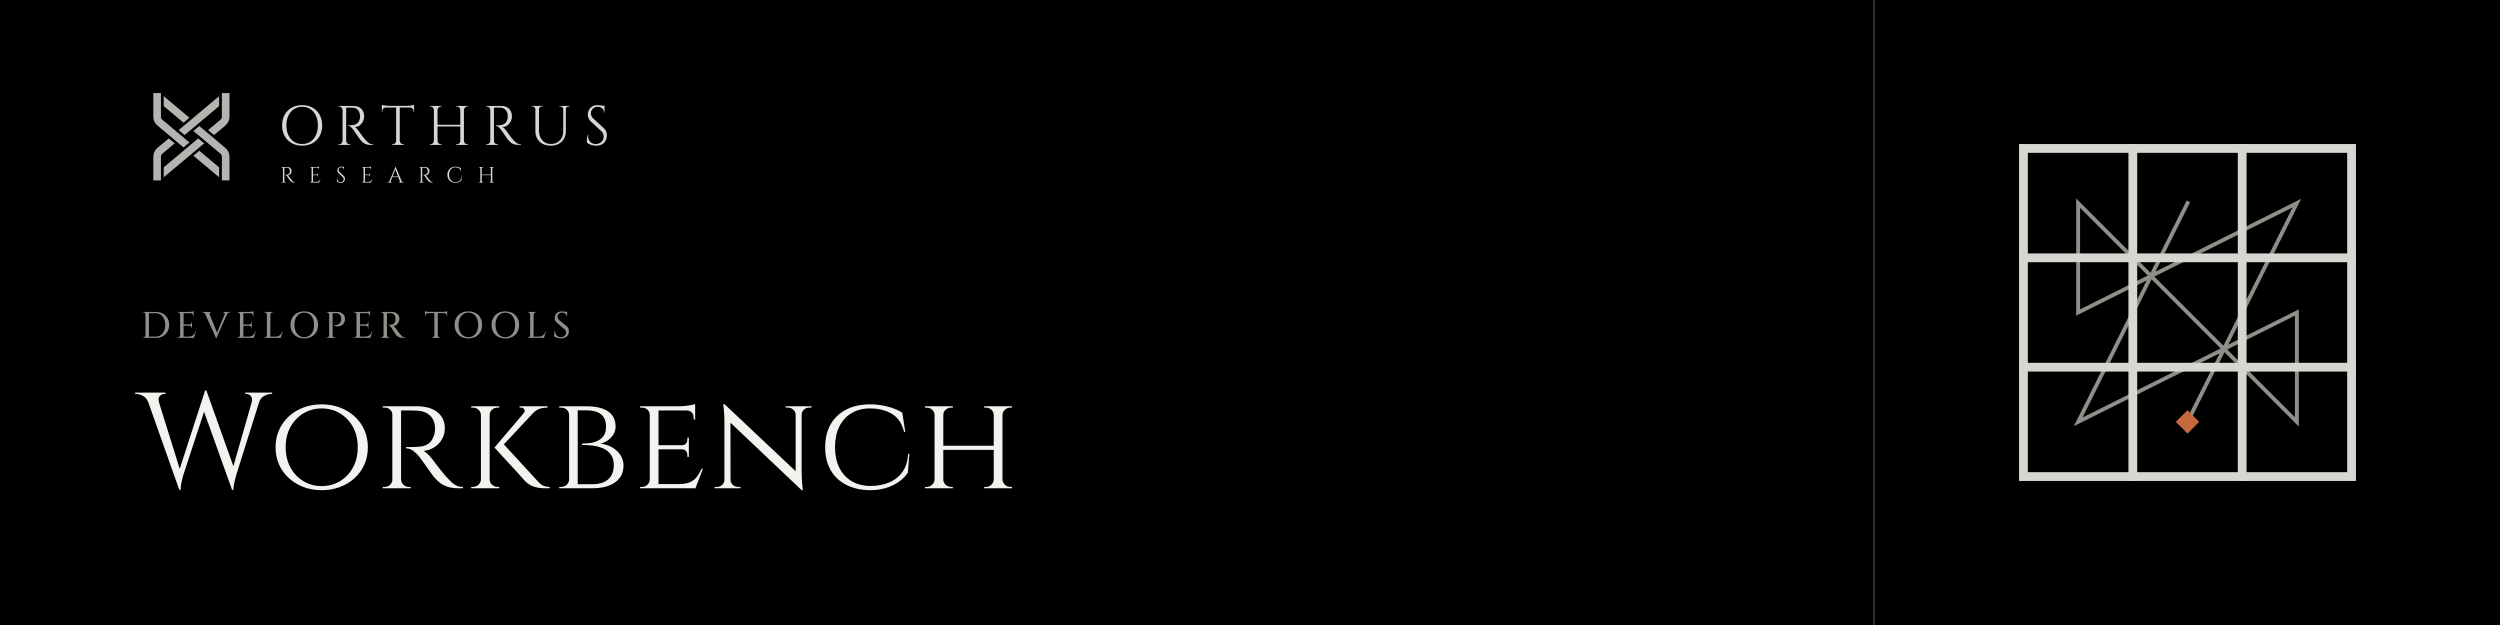
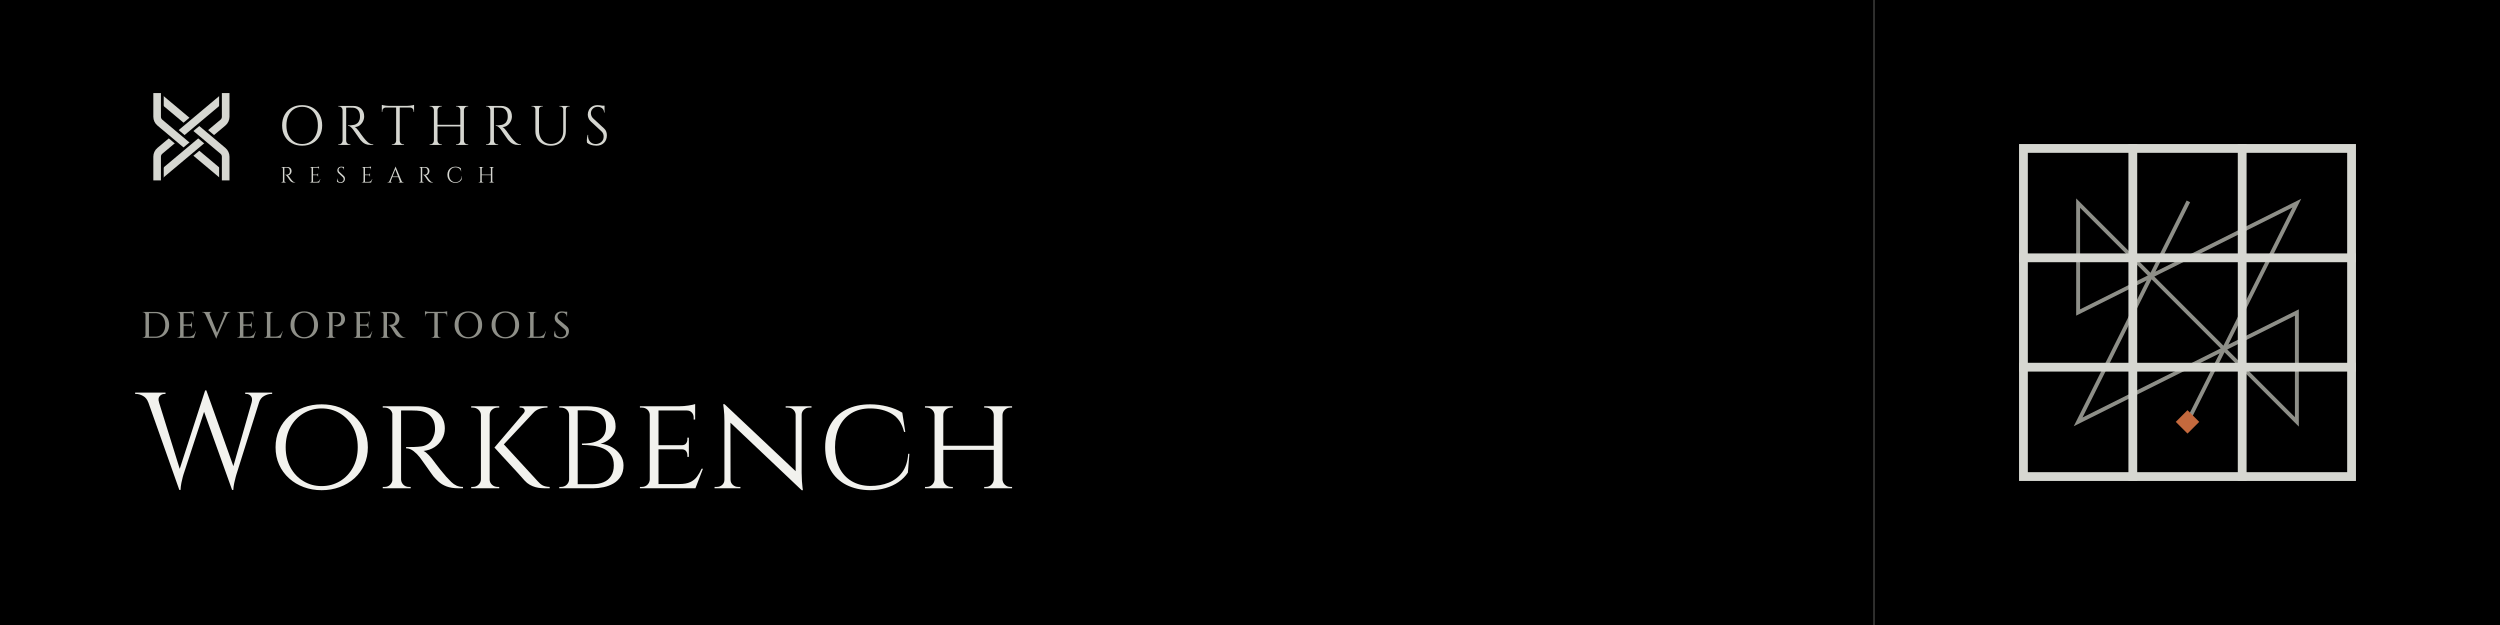
<svg xmlns="http://www.w3.org/2000/svg" width="1280" height="320" viewBox="0 0 1280 320" role="img" aria-label="Workbench, by Orthrus Research">
  <rect width="1280" height="320" fill="#000" />
  <svg x="72" y="44" width="52" height="52" viewBox="-100 -100 200 200">
    <clipPath id="m0c">
      <rect x="-200" y="-100" width="255" height="200" />
    </clipPath>
    <mask id="m0m" maskUnits="userSpaceOnUse" x="-100" y="-100" width="200" height="200">
-       <rect x="-100" y="-100" width="200" height="200" fill="#D6D7D1" />
+       <rect x="-100" y="-100" width="200" height="200" fill="#fff" />
      <path d="M22.98 5.05L-22.98 43.62" stroke="#000" stroke-width="25" />
    </mask>
    <g clip-path="url(#m0c)">
      <path d="M-67.5 -86L-67.5 -39.3A15 15 0 0 0 -62.14 -27.81L106.39 113.6" fill="none" stroke="#D6D7D1" stroke-width="15" mask="url(#m0m)" />
    </g>
    <clipPath id="m1c">
      <rect x="-55" y="-100" width="255" height="200" />
    </clipPath>
    <mask id="m1m" maskUnits="userSpaceOnUse" x="-100" y="-100" width="200" height="200">
-       <rect x="-100" y="-100" width="200" height="200" fill="#D6D7D1" />
+       <rect x="-100" y="-100" width="200" height="200" fill="#fff" />
      <path d="M22.98 -43.62L-22.98 -5.05" stroke="#000" stroke-width="25" />
    </mask>
    <g clip-path="url(#m1c)">
      <path d="M67.5 86L67.5 39.3A15 15 0 0 0 62.14 27.81L-106.39 -113.6" fill="none" stroke="#D6D7D1" stroke-width="15" mask="url(#m1m)" />
    </g>
    <clipPath id="m2c">
      <rect x="-200" y="-100" width="255" height="200" />
    </clipPath>
    <mask id="m2m" maskUnits="userSpaceOnUse" x="-100" y="-100" width="200" height="200">
-       <rect x="-100" y="-100" width="200" height="200" fill="#D6D7D1" />
+       <rect x="-100" y="-100" width="200" height="200" fill="#fff" />
      <path d="M-51.98 -19.28L-6.02 19.28" stroke="#000" stroke-width="25" />
    </mask>
    <g clip-path="url(#m2c)">
      <path d="M-67.5 86L-67.5 39.3A15 15 0 0 1 -62.14 27.81L106.39 -113.6" fill="none" stroke="#D6D7D1" stroke-width="15" mask="url(#m2m)" />
    </g>
    <clipPath id="m3c">
      <rect x="-55" y="-100" width="255" height="200" />
    </clipPath>
    <mask id="m3m" maskUnits="userSpaceOnUse" x="-100" y="-100" width="200" height="200">
-       <rect x="-100" y="-100" width="200" height="200" fill="#D6D7D1" />
+       <rect x="-100" y="-100" width="200" height="200" fill="#fff" />
      <path d="M6.02 -19.28L51.98 19.28" stroke="#000" stroke-width="25" />
    </mask>
    <g clip-path="url(#m3c)">
      <path d="M67.5 -86L67.5 -39.3A15 15 0 0 1 62.14 -27.81L-106.39 113.6" fill="none" stroke="#D6D7D1" stroke-width="15" mask="url(#m3m)" />
    </g>
  </svg>
  <g transform="translate(142.45 74.19)">
    <g fill="#d6d7d1">
      <path transform="translate(0.00 0.00) scale(0.02852 -0.02852)" d="M429,714Q536,714 617,668.5Q698,623 743.5,541Q789,459 789,350Q789,241 743.5,159Q698,77 617,31.5Q536,-14 429,-14Q323,-14 242,31.5Q161,77 115.5,159Q70,241 70,350Q70,459 115.5,541Q161,623 242,668.5Q323,714 429,714ZM429,16Q514,16 577.5,58Q641,100 676.5,175Q712,250 712,350Q712,450 676.5,525Q641,600 577.5,642Q514,684 429,684Q345,684 281.5,642Q218,600 182.5,525Q147,450 147,350Q147,250 182.5,175Q218,100 281.5,58Q345,16 429,16Z" />
      <path transform="translate(29.03 0.00) scale(0.02852 -0.02852)" d="M189,700L330,700Q375,700 411.5,687Q448,674 473,649.5Q498,625 511.5,590.5Q525,556 525,512Q525,464 502.5,420Q480,376 441.5,348.5Q403,321 355,321Q372,314 392,292.5Q412,271 427,251Q427,251 440.5,231.5Q454,212 474.5,184Q495,156 516,129Q537,102 552,86Q572,64 592,47Q612,30 635.5,20Q659,10 688,10L688,0L633,0Q587,0 553.5,14Q520,28 497,48.5Q474,69 458,88Q455,92 441.5,111Q428,130 409.5,156.5Q391,183 373,209Q355,235 342,253.5Q329,272 327,275Q308,300 285,321Q262,342 235,342L235,352Q235,352 250.5,351.5Q266,351 288,352Q314,353 345,360Q376,367 403,389Q430,411 444,456Q447,467 449,483.5Q451,500 450,516Q449,584 415.5,624.5Q382,665 326,668Q298,670 268.5,669.5Q239,669 219,669Q199,669 199,669Q199,670 196.5,677.5Q194,685 191.5,692.5Q189,700 189,700ZM202,700L202,0L137,0L137,700L202,700ZM140,73L140,0L60,0L60,10Q60,10 66.5,10Q73,10 73,10Q99,10 117.5,28.5Q136,47 137,73L140,73ZM140,627L137,627Q136,653 117.5,671.5Q99,690 73,690Q73,690 66.5,690Q60,690 60,690L60,700L140,700L140,627ZM199,73L202,73Q202,47 221,28.5Q240,10 266,10Q266,10 272,10Q278,10 278,10L278,0L199,0L199,73Z" />
      <path transform="translate(52.47 0.00) scale(0.02852 -0.02852)" d="M342,697L342,0L277,0L277,697L342,697ZM599,701L599,671L20,671L20,701L599,701ZM599,674L599,593L589,594L589,611Q589,636 571.5,653Q554,670 530,671L530,674L599,674ZM599,719L599,690L477,701Q499,701 523.5,704Q548,707 569,711Q590,715 599,719ZM280,73L280,0L200,0L200,10Q200,10 206.5,10Q213,10 213,10Q239,10 257.5,28.5Q276,47 277,73L280,73ZM339,73L342,73Q343,47 361.5,28.5Q380,10 406,10Q406,10 412.5,10Q419,10 419,10L419,0L339,0L339,73ZM89,674L89,671Q64,670 47,653Q30,636 30,611L30,594L20,593L20,674L89,674ZM20,719Q30,715 50.5,711Q71,707 96,704Q121,701 142,701L20,690L20,719Z" />
      <path transform="translate(75.80 0.00) scale(0.02852 -0.02852)" d="M676,700L676,0L611,0L611,700L676,700ZM202,700L202,0L137,0L137,700L202,700ZM620,361L620,331L192,331L192,361L620,361ZM140,73L140,0L60,0L60,10Q60,10 66.5,10Q73,10 73,10Q99,10 117.5,28.5Q136,47 137,73L140,73ZM140,627L137,627Q136,653 117.5,671.5Q99,690 73,690Q73,690 66.5,690Q60,690 60,690L60,700L140,700L140,627ZM199,73L202,73Q203,47 221.5,28.5Q240,10 266,10Q266,10 272,10Q278,10 279,10L279,0L199,0L199,73ZM199,627L199,700L279,700L279,690Q278,690 272,690Q266,690 266,690Q240,690 221.5,671.5Q203,653 202,627L199,627ZM614,73L614,0L534,0L534,10Q535,10 541,10Q547,10 547,10Q573,10 592,28.5Q611,47 611,73L614,73ZM614,627L611,627Q611,653 592,671.5Q573,690 547,690Q547,690 541,690Q535,690 534,690L534,700L614,700L614,627ZM673,73L676,73Q677,47 695.5,28.5Q714,10 740,10Q740,10 746.5,10Q753,10 753,10L753,0L673,0L673,73ZM673,627L673,700L753,700L753,690Q753,690 746.5,690Q740,690 740,690Q714,690 695.5,671.5Q677,653 676,627L673,627Z" />
      <path transform="translate(104.68 0.00) scale(0.02852 -0.02852)" d="M189,700L330,700Q375,700 411.5,687Q448,674 473,649.5Q498,625 511.5,590.5Q525,556 525,512Q525,464 502.5,420Q480,376 441.5,348.5Q403,321 355,321Q372,314 392,292.5Q412,271 427,251Q427,251 440.5,231.5Q454,212 474.5,184Q495,156 516,129Q537,102 552,86Q572,64 592,47Q612,30 635.5,20Q659,10 688,10L688,0L633,0Q587,0 553.5,14Q520,28 497,48.5Q474,69 458,88Q455,92 441.5,111Q428,130 409.5,156.5Q391,183 373,209Q355,235 342,253.5Q329,272 327,275Q308,300 285,321Q262,342 235,342L235,352Q235,352 250.5,351.5Q266,351 288,352Q314,353 345,360Q376,367 403,389Q430,411 444,456Q447,467 449,483.5Q451,500 450,516Q449,584 415.5,624.5Q382,665 326,668Q298,670 268.5,669.5Q239,669 219,669Q199,669 199,669Q199,670 196.5,677.5Q194,685 191.5,692.5Q189,700 189,700ZM202,700L202,0L137,0L137,700L202,700ZM140,73L140,0L60,0L60,10Q60,10 66.5,10Q73,10 73,10Q99,10 117.5,28.5Q136,47 137,73L140,73ZM140,627L137,627Q136,653 117.5,671.5Q99,690 73,690Q73,690 66.5,690Q60,690 60,690L60,700L140,700L140,627ZM199,73L202,73Q202,47 221,28.5Q240,10 266,10Q266,10 272,10Q278,10 278,10L278,0L199,0L199,73Z" />
      <path transform="translate(128.27 0.00) scale(0.02852 -0.02852)" d="M184,700L184,260Q184,188 210.5,133Q237,78 285,47.5Q333,17 396,17Q463,17 513,46Q563,75 591,126.5Q619,178 619,247L619,700L666,700L666,247Q666,169 632.5,110.5Q599,52 538,19Q477,-14 396,-14Q313,-14 250.5,18.5Q188,51 153.5,109.5Q119,168 119,246L119,700L184,700ZM122,700L122,640L119,640Q119,662 103.5,676Q88,690 66,690Q66,690 58,690Q50,690 50,690L50,700L122,700ZM253,700L253,690Q253,690 245,690Q237,690 237,690Q215,690 199.5,676Q184,662 184,640L182,640L182,700L253,700ZM622,700L622,640L619,640Q619,662 603.5,676Q588,690 566,690Q566,690 558,690Q550,690 550,690L550,700L622,700ZM735,700L735,690Q735,690 727,690Q719,690 719,690Q697,690 681.5,676Q666,662 666,640L664,640L664,700L735,700Z" />
      <path transform="translate(156.35 0.00) scale(0.02852 -0.02852)" d="M251,714Q267,714 285.5,712Q304,710 321.5,706.5Q339,703 353.5,699.5Q368,696 376,692L376,581L367,581Q367,629 334,656.5Q301,684 254,684Q199,684 165,649.5Q131,615 131,569Q131,550 139.5,524.5Q148,499 171,477L368,295Q398,267 408,235Q418,203 418,173Q418,90 367.5,38Q317,-14 231,-14Q207,-14 174.5,-9Q142,-4 111.5,8.5Q81,21 61,41Q58,57 58,81Q58,105 62,131.5Q66,158 73,180L82,180Q77,129 95,91Q113,53 147.5,33.5Q182,14 226,16Q281,19 320.5,54.5Q360,90 360,150Q360,179 350,202.5Q340,226 321,243L129,421Q99,449 87,482.5Q75,516 75,545Q75,587 95,626Q115,665 154.5,689.5Q194,714 251,714ZM376,704L376,683L300,683L300,704L376,704Z" />
    </g>
  </g>
  <g transform="translate(143.29 93.48)">
    <g fill="#d6d7d1">
      <path transform="translate(0.00 0.00) scale(0.01141 -0.01141)" d="M189,700L330,700Q375,700 411.5,687Q448,674 473,649.5Q498,625 511.5,590.5Q525,556 525,512Q525,464 502.5,420Q480,376 441.5,348.5Q403,321 355,321Q372,314 392,292.5Q412,271 427,251Q427,251 440.5,231.5Q454,212 474.5,184Q495,156 516,129Q537,102 552,86Q572,64 592,47Q612,30 635.5,20Q659,10 688,10L688,0L633,0Q587,0 553.5,14Q520,28 497,48.5Q474,69 458,88Q455,92 441.5,111Q428,130 409.5,156.5Q391,183 373,209Q355,235 342,253.5Q329,272 327,275Q308,300 285,321Q262,342 235,342L235,352Q235,352 250.5,351.5Q266,351 288,352Q314,353 345,360Q376,367 403,389Q430,411 444,456Q447,467 449,483.5Q451,500 450,516Q449,584 415.5,624.5Q382,665 326,668Q298,670 268.5,669.5Q239,669 219,669Q199,669 199,669Q199,670 196.5,677.5Q194,685 191.5,692.5Q189,700 189,700ZM202,700L202,0L137,0L137,700L202,700ZM140,73L140,0L60,0L60,10Q60,10 66.5,10Q73,10 73,10Q99,10 117.5,28.5Q136,47 137,73L140,73ZM140,627L137,627Q136,653 117.5,671.5Q99,690 73,690Q73,690 66.5,690Q60,690 60,690L60,700L140,700L140,627ZM199,73L202,73Q202,47 221,28.5Q240,10 266,10Q266,10 272,10Q278,10 278,10L278,0L199,0L199,73Z" />
      <path transform="translate(14.68 0.00) scale(0.01141 -0.01141)" d="M202,700L202,0L137,0L137,700L202,700ZM472,31L472,0L199,0L199,31L472,31ZM429,360L429,330L199,330L199,360L429,360ZM472,700L472,669L199,669L199,700L472,700ZM533,162L475,0L309,0L345,31Q398,31 431.5,47.5Q465,64 486,94Q507,124 523,162L533,162ZM429,332L429,266L419,266L419,281Q419,301 405,315.5Q391,330 371,330L371,332L429,332ZM429,424L429,358L371,358L371,360Q391,361 405,375.5Q419,390 419,410L419,424L429,424ZM472,672L472,592L462,592L462,610Q462,634 445,651.5Q428,669 403,670L403,672L472,672ZM472,718L472,689L350,700Q372,700 396.5,703Q421,706 442,710Q463,714 472,718ZM140,73L140,0L60,0L60,10Q60,10 66.5,10Q73,10 73,10Q99,10 117.5,28.5Q136,47 137,73L140,73ZM140,627L137,627Q137,653 118,671.5Q99,690 73,690Q73,690 67,690Q61,690 61,690L60,700L140,700L140,627Z" />
      <path transform="translate(28.56 0.00) scale(0.01141 -0.01141)" d="M251,714Q267,714 285.5,712Q304,710 321.5,706.5Q339,703 353.5,699.5Q368,696 376,692L376,581L367,581Q367,629 334,656.5Q301,684 254,684Q199,684 165,649.5Q131,615 131,569Q131,550 139.5,524.5Q148,499 171,477L368,295Q398,267 408,235Q418,203 418,173Q418,90 367.5,38Q317,-14 231,-14Q207,-14 174.5,-9Q142,-4 111.5,8.5Q81,21 61,41Q58,57 58,81Q58,105 62,131.5Q66,158 73,180L82,180Q77,129 95,91Q113,53 147.5,33.5Q182,14 226,16Q281,19 320.5,54.5Q360,90 360,150Q360,179 350,202.5Q340,226 321,243L129,421Q99,449 87,482.5Q75,516 75,545Q75,587 95,626Q115,665 154.5,689.5Q194,714 251,714ZM376,704L376,683L300,683L300,704L376,704Z" />
      <path transform="translate(41.28 0.00) scale(0.01141 -0.01141)" d="M202,700L202,0L137,0L137,700L202,700ZM472,31L472,0L199,0L199,31L472,31ZM429,360L429,330L199,330L199,360L429,360ZM472,700L472,669L199,669L199,700L472,700ZM533,162L475,0L309,0L345,31Q398,31 431.5,47.5Q465,64 486,94Q507,124 523,162L533,162ZM429,332L429,266L419,266L419,281Q419,301 405,315.5Q391,330 371,330L371,332L429,332ZM429,424L429,358L371,358L371,360Q391,361 405,375.5Q419,390 419,410L419,424L429,424ZM472,672L472,592L462,592L462,610Q462,634 445,651.5Q428,669 403,670L403,672L472,672ZM472,718L472,689L350,700Q372,700 396.5,703Q421,706 442,710Q463,714 472,718ZM140,73L140,0L60,0L60,10Q60,10 66.5,10Q73,10 73,10Q99,10 117.5,28.5Q136,47 137,73L140,73ZM140,627L137,627Q137,653 118,671.5Q99,690 73,690Q73,690 67,690Q61,690 61,690L60,700L140,700L140,627Z" />
      <path transform="translate(55.16 0.00) scale(0.01141 -0.01141)" d="M359,714L655,6L570,6L339,619L359,714ZM144,73Q137,53 142,39Q147,25 158.5,17.5Q170,10 182,10L191,10L191,0L-10,0L-10,10Q-10,10 -5.5,10Q-1,10 -1,10Q22,10 46.5,24.5Q71,39 87,73L144,73ZM359,714L368,644L117,3L57,3L313,611Q313,611 318.5,623.5Q324,636 331.5,654Q339,672 344.5,689Q350,706 350,714L359,714ZM500,273L500,243L187,243L187,273L500,273ZM545,73L627,73Q642,39 667,24.5Q692,10 715,10Q715,10 719,10Q723,10 723,10L723,0L498,0L498,10L507,10Q526,10 541,26.5Q556,43 545,73Z" />
      <path transform="translate(70.58 0.00) scale(0.01141 -0.01141)" d="M189,700L330,700Q375,700 411.5,687Q448,674 473,649.5Q498,625 511.5,590.5Q525,556 525,512Q525,464 502.5,420Q480,376 441.5,348.5Q403,321 355,321Q372,314 392,292.5Q412,271 427,251Q427,251 440.5,231.5Q454,212 474.5,184Q495,156 516,129Q537,102 552,86Q572,64 592,47Q612,30 635.5,20Q659,10 688,10L688,0L633,0Q587,0 553.5,14Q520,28 497,48.5Q474,69 458,88Q455,92 441.5,111Q428,130 409.5,156.5Q391,183 373,209Q355,235 342,253.5Q329,272 327,275Q308,300 285,321Q262,342 235,342L235,352Q235,352 250.5,351.5Q266,351 288,352Q314,353 345,360Q376,367 403,389Q430,411 444,456Q447,467 449,483.5Q451,500 450,516Q449,584 415.5,624.5Q382,665 326,668Q298,670 268.5,669.5Q239,669 219,669Q199,669 199,669Q199,670 196.5,677.5Q194,685 191.5,692.5Q189,700 189,700ZM202,700L202,0L137,0L137,700L202,700ZM140,73L140,0L60,0L60,10Q60,10 66.5,10Q73,10 73,10Q99,10 117.5,28.5Q136,47 137,73L140,73ZM140,627L137,627Q136,653 117.5,671.5Q99,690 73,690Q73,690 66.5,690Q60,690 60,690L60,700L140,700L140,627ZM199,73L202,73Q202,47 221,28.5Q240,10 266,10Q266,10 272,10Q278,10 278,10L278,0L199,0L199,73Z" />
      <path transform="translate(85.09 0.00) scale(0.01141 -0.01141)" d="M710,292L698,135Q672,92 632.5,58.5Q593,25 539.5,5.5Q486,-14 417,-14Q313,-13 232,32Q151,77 105.5,158.5Q60,240 60,351Q60,460 105,541.5Q150,623 231.5,668.5Q313,714 423,714Q497,714 556.5,694.5Q616,675 660,646L680,505L671,505Q649,593 581,638.5Q513,684 423,684Q335,684 270.5,642.5Q206,601 170.5,526.5Q135,452 135,352Q135,252 170.5,177Q206,102 269.5,60Q333,18 417,16Q488,16 548.5,42.5Q609,69 650,129.5Q691,190 702,292L710,292Z" />
      <path transform="translate(101.06 0.00) scale(0.01141 -0.01141)" d="M676,700L676,0L611,0L611,700L676,700ZM202,700L202,0L137,0L137,700L202,700ZM620,361L620,331L192,331L192,361L620,361ZM140,73L140,0L60,0L60,10Q60,10 66.5,10Q73,10 73,10Q99,10 117.5,28.5Q136,47 137,73L140,73ZM140,627L137,627Q136,653 117.5,671.5Q99,690 73,690Q73,690 66.5,690Q60,690 60,690L60,700L140,700L140,627ZM199,73L202,73Q203,47 221.5,28.5Q240,10 266,10Q266,10 272,10Q278,10 279,10L279,0L199,0L199,73ZM199,627L199,700L279,700L279,690Q278,690 272,690Q266,690 266,690Q240,690 221.5,671.5Q203,653 202,627L199,627ZM614,73L614,0L534,0L534,10Q535,10 541,10Q547,10 547,10Q573,10 592,28.5Q611,47 611,73L614,73ZM614,627L611,627Q611,653 592,671.5Q573,690 547,690Q547,690 541,690Q535,690 534,690L534,700L614,700L614,627ZM673,73L676,73Q677,47 695.5,28.5Q714,10 740,10Q740,10 746.5,10Q753,10 753,10L753,0L673,0L673,73ZM673,627L673,700L753,700L753,690Q753,690 746.5,690Q740,690 740,690Q714,690 695.5,671.5Q677,653 676,627L673,627Z" />
    </g>
  </g>
  <g transform="translate(72.00 173.00)">
    <g fill="#8e8f88">
      <path transform="translate(0.00 0.00) scale(0.019 -0.019)" d="M401,700Q512,700 594,657Q676,614 722,535Q768,456 768,350Q768,244 722,165.5Q676,87 594,43.5Q512,0 401,0L179,0L178,34Q188,34 212.5,34Q237,34 269,34Q301,34 330,34Q359,34 378,34Q397,34 397,34Q478,34 538,73Q598,112 631,183Q664,254 664,350Q664,446 631,517Q598,588 538,627Q478,666 397,666Q397,666 377,666Q357,666 326.5,666Q296,666 263.5,666Q231,666 204.5,666Q178,666 168,666L168,700L401,700ZM224,700L224,0L131,0L131,700L224,700ZM134,73L134,0L54,0L54,10Q54,10 60.5,10Q67,10 67,10Q93,10 111.5,28.5Q130,47 131,73L134,73ZM134,627L131,627Q131,653 112,671.5Q93,690 67,690Q67,690 61,690Q55,690 55,690L54,700L134,700L134,627Z" />
      <path transform="translate(17.75 0.00) scale(0.019 -0.019)" d="M224,700L224,0L131,0L131,700L224,700ZM492,35L500,0L221,0L221,35L492,35ZM451,362L451,328L221,328L221,362L451,362ZM496,700L496,665L221,665L221,700L496,700ZM557,176L503,0L327,0L363,35Q415,35 450,52.5Q485,70 508,102Q531,134 547,176L557,176ZM451,330L451,254L441,254L441,267Q441,292 424,310Q407,328 381,328L381,330L451,330ZM451,436L451,360L381,360L381,362Q407,363 424,381Q441,399 441,424L441,436L451,436ZM496,668L496,576L486,576L486,592Q486,623 465.5,644Q445,665 413,666L413,668L496,668ZM496,718L496,689L374,700Q396,700 420.5,703Q445,706 466,710Q487,714 496,718ZM134,73L134,0L54,0L54,10Q54,10 60.5,10Q67,10 67,10Q93,10 111.5,28.5Q130,47 131,73L134,73ZM134,627L131,627Q131,653 112,671.5Q93,690 67,690Q67,690 61,690Q55,690 55,690L54,700L134,700L134,627Z" />
      <path transform="translate(31.71 0.00) scale(0.019 -0.019)" d="M367,-16L50,694L167,694L401,112L367,-16ZM367,-16L360,71L622,697L686,697L417,96Q417,94 410.5,80.5Q404,67 396,48Q388,29 382.5,11Q377,-7 376,-16L367,-16ZM594,628Q605,658 590,674Q575,690 556,690L547,690L547,700L752,700L752,690Q752,690 747.5,690Q743,690 743,690Q721,690 696,675.5Q671,661 655,627L594,628ZM194,628L80,627Q65,661 40,675.5Q15,690 -8,690Q-8,690 -12,690Q-16,690 -16,690L-16,700L240,700L240,690L231,690Q212,690 197.5,674Q183,658 194,628Z" />
      <path transform="translate(48.36 0.00) scale(0.019 -0.019)" d="M224,700L224,0L131,0L131,700L224,700ZM492,35L500,0L221,0L221,35L492,35ZM451,362L451,328L221,328L221,362L451,362ZM496,700L496,665L221,665L221,700L496,700ZM557,176L503,0L327,0L363,35Q415,35 450,52.5Q485,70 508,102Q531,134 547,176L557,176ZM451,330L451,254L441,254L441,267Q441,292 424,310Q407,328 381,328L381,330L451,330ZM451,436L451,360L381,360L381,362Q407,363 424,381Q441,399 441,424L441,436L451,436ZM496,668L496,576L486,576L486,592Q486,623 465.5,644Q445,665 413,666L413,668L496,668ZM496,718L496,689L374,700Q396,700 420.5,703Q445,706 466,710Q487,714 496,718ZM134,73L134,0L54,0L54,10Q54,10 60.5,10Q67,10 67,10Q93,10 111.5,28.5Q130,47 131,73L134,73ZM134,627L131,627Q131,653 112,671.5Q93,690 67,690Q67,690 61,690Q55,690 55,690L54,700L134,700L134,627Z" />
      <path transform="translate(62.17 0.00) scale(0.019 -0.019)" d="M224,700L224,0L131,0L131,700L224,700ZM492,35L500,0L221,0L221,35L492,35ZM557,176L503,0L327,0L363,35Q415,35 450,52.5Q485,70 508,102Q531,134 547,176L557,176ZM134,73L134,0L54,0L54,10Q54,10 60.5,10Q67,10 67,10Q93,10 111.5,28.5Q130,47 131,73L134,73ZM134,627L131,627Q130,653 111.5,671.5Q93,690 67,690Q67,690 60.5,690Q54,690 54,690L54,700L134,700L134,627ZM221,627L221,700L301,700L301,690Q300,690 294,690Q288,690 288,690Q262,690 243.5,671.5Q225,653 224,627L221,627Z" />
      <path transform="translate(75.54 0.00) scale(0.019 -0.019)" d="M433,714Q545,714 628.5,669Q712,624 758.5,542Q805,460 805,350Q805,240 758.5,158Q712,76 628.5,31Q545,-14 433,-14Q323,-14 239.5,31Q156,76 109.5,158Q63,240 63,350Q63,460 109.5,542Q156,624 239.5,669Q323,714 433,714ZM433,20Q514,20 573,61Q632,102 665,176Q698,250 698,350Q698,450 665,524Q632,598 573,639Q514,680 433,680Q354,680 294.5,639Q235,598 202,524Q169,450 169,350Q169,250 202,176Q235,102 294.5,61Q354,20 433,20Z" />
      <path transform="translate(94.01 0.00) scale(0.019 -0.019)" d="M212,700L340,700Q412,700 460.5,676.5Q509,653 534.5,609.5Q560,566 560,507Q561,460 542.5,421.5Q524,383 493,357Q462,331 422.5,318.5Q383,306 341,310Q299,314 259,337L259,347Q259,347 274.5,345.5Q290,344 314.5,346Q339,348 365.5,358Q392,368 415.5,392Q439,416 451,457Q454,469 456,485.5Q458,502 457,517Q456,584 421.5,625Q387,666 324,666L222,666Q222,666 219.5,674.5Q217,683 214.5,691.5Q212,700 212,700ZM225,700L225,0L132,0L132,700L225,700ZM135,73L135,0L55,0L55,10Q55,10 61.5,10Q68,10 68,10Q94,10 112.5,28.5Q131,47 132,73L135,73ZM135,627L132,627Q132,653 113,671.5Q94,690 68,690Q68,690 62,690Q56,690 56,690L55,700L135,700L135,627ZM222,73L225,73Q226,47 244.5,28.5Q263,10 289,10Q290,10 296,10Q302,10 302,10L302,0L222,0L222,73Z" />
      <path transform="translate(108.05 0.00) scale(0.019 -0.019)" d="M224,700L224,0L131,0L131,700L224,700ZM492,35L500,0L221,0L221,35L492,35ZM451,362L451,328L221,328L221,362L451,362ZM496,700L496,665L221,665L221,700L496,700ZM557,176L503,0L327,0L363,35Q415,35 450,52.5Q485,70 508,102Q531,134 547,176L557,176ZM451,330L451,254L441,254L441,267Q441,292 424,310Q407,328 381,328L381,330L451,330ZM451,436L451,360L381,360L381,362Q407,363 424,381Q441,399 441,424L441,436L451,436ZM496,668L496,576L486,576L486,592Q486,623 465.5,644Q445,665 413,666L413,668L496,668ZM496,718L496,689L374,700Q396,700 420.5,703Q445,706 466,710Q487,714 496,718ZM134,73L134,0L54,0L54,10Q54,10 60.5,10Q67,10 67,10Q93,10 111.5,28.5Q130,47 131,73L134,73ZM134,627L131,627Q131,653 112,671.5Q93,690 67,690Q67,690 61,690Q55,690 55,690L54,700L134,700L134,627Z" />
      <path transform="translate(121.87 0.00) scale(0.019 -0.019)" d="M212,700L349,700Q394,700 433,688Q472,676 499.5,652.5Q527,629 543,594Q559,559 559,512Q559,466 538,422.5Q517,379 479.5,351Q442,323 391,321Q413,313 435,290Q457,267 473,245Q473,244 485.5,226Q498,208 517,181.5Q536,155 555.5,129Q575,103 590,86Q610,62 629.5,45.5Q649,29 671.5,19.5Q694,10 722,10L722,0L652,0Q604,0 567,12.5Q530,25 503,46.5Q476,68 457,93Q453,100 440.5,119Q428,138 412.5,162.5Q397,187 382,211Q367,235 356,252.5Q345,270 342,275Q325,302 304,321.5Q283,341 258,342L258,352Q259,352 272.5,351.5Q286,351 304,352Q330,353 359.5,361Q389,369 413.5,392Q438,415 450,460Q453,470 454.5,485Q456,500 455,516Q454,585 420.5,623.5Q387,662 333,664Q310,666 285,665.5Q260,665 242,665Q224,665 222,665Q222,666 219.5,674.5Q217,683 214.5,691.5Q212,700 212,700ZM225,700L225,0L132,0L132,700L225,700ZM135,73L135,0L55,0L55,10Q55,10 61.5,10Q68,10 68,10Q94,10 112.5,28.5Q131,47 132,73L135,73ZM135,627L132,627Q131,653 112.5,671.5Q94,690 68,690Q68,690 61.5,690Q55,690 55,690L55,700L135,700L135,627ZM222,73L225,73Q225,47 244,28.5Q263,10 289,10Q290,10 295.5,10Q301,10 301,10L301,0L222,0L222,73Z" />
      <path transform="translate(145.24 0.00) scale(0.019 -0.019)" d="M364,697L364,0L271,0L271,697L364,697ZM617,701L617,667L18,667L18,701L617,701ZM617,670L617,577L607,578L607,593Q607,625 586.5,645.5Q566,666 534,667L534,670L617,670ZM617,719L617,690L495,701Q517,701 541.5,704Q566,707 587,711Q608,715 617,719ZM274,73L274,0L194,0L194,10Q194,10 200.5,10Q207,10 207,10Q233,10 251.5,28.5Q270,47 271,73L274,73ZM361,73L364,73Q365,47 383.5,28.5Q402,10 428,10Q428,10 434.5,10Q441,10 441,10L441,0L361,0L361,73ZM101,670L101,667Q69,666 48.5,645.5Q28,625 28,593L28,578L18,577L18,670L101,670ZM18,719Q28,715 48.5,711Q69,707 94,704Q119,701 140,701L18,690L18,719Z" />
      <path transform="translate(159.56 0.00) scale(0.019 -0.019)" d="M433,714Q545,714 628.5,669Q712,624 758.5,542Q805,460 805,350Q805,240 758.5,158Q712,76 628.5,31Q545,-14 433,-14Q323,-14 239.5,31Q156,76 109.5,158Q63,240 63,350Q63,460 109.5,542Q156,624 239.5,669Q323,714 433,714ZM433,20Q514,20 573,61Q632,102 665,176Q698,250 698,350Q698,450 665,524Q632,598 573,639Q514,680 433,680Q354,680 294.5,639Q235,598 202,524Q169,450 169,350Q169,250 202,176Q235,102 294.5,61Q354,20 433,20Z" />
      <path transform="translate(178.49 0.00) scale(0.019 -0.019)" d="M433,714Q545,714 628.5,669Q712,624 758.5,542Q805,460 805,350Q805,240 758.5,158Q712,76 628.5,31Q545,-14 433,-14Q323,-14 239.5,31Q156,76 109.5,158Q63,240 63,350Q63,460 109.5,542Q156,624 239.5,669Q323,714 433,714ZM433,20Q514,20 573,61Q632,102 665,176Q698,250 698,350Q698,450 665,524Q632,598 573,639Q514,680 433,680Q354,680 294.5,639Q235,598 202,524Q169,450 169,350Q169,250 202,176Q235,102 294.5,61Q354,20 433,20Z" />
      <path transform="translate(196.95 0.00) scale(0.019 -0.019)" d="M224,700L224,0L131,0L131,700L224,700ZM492,35L500,0L221,0L221,35L492,35ZM557,176L503,0L327,0L363,35Q415,35 450,52.5Q485,70 508,102Q531,134 547,176L557,176ZM134,73L134,0L54,0L54,10Q54,10 60.5,10Q67,10 67,10Q93,10 111.5,28.5Q130,47 131,73L134,73ZM134,627L131,627Q130,653 111.5,671.5Q93,690 67,690Q67,690 60.5,690Q54,690 54,690L54,700L134,700L134,627ZM221,627L221,700L301,700L301,690Q300,690 294,690Q288,690 288,690Q262,690 243.5,671.5Q225,653 224,627L221,627Z" />
      <path transform="translate(210.63 0.00) scale(0.019 -0.019)" d="M260,714Q277,714 299,712Q321,710 343.5,706.5Q366,703 383.5,699.5Q401,696 409,692L405,573L396,573Q396,622 361,651Q326,680 273,680Q217,680 182.5,647.5Q148,615 148,571Q147,549 159.5,524.5Q172,500 198,479L393,316Q428,289 442.5,253.5Q457,218 456,180Q454,92 397,39Q340,-14 243,-14Q212,-14 176.5,-8Q141,-2 110,10.5Q79,23 60,43Q55,61 55.5,87.5Q56,114 61.5,142Q67,170 76,192L85,192Q80,141 99.5,101Q119,61 156.5,39.5Q194,18 243,20Q302,22 340.5,56.5Q379,91 379,147Q379,176 366,200Q353,224 326,243L140,401Q102,429 86,467Q70,505 72,543Q74,588 96,627.5Q118,667 159.5,690.5Q201,714 260,714ZM409,704L409,683L319,683L319,704L409,704Z" />
    </g>
  </g>
  <g transform="translate(69.90 250.00)">
    <g fill="#f2f2ee">
      <path transform="translate(0.00 0.00) scale(0.07 -0.07)" d="M63,694L144,694L330,97L313,-12L63,694ZM511,716L519,635L343,99Q343,99 338,81.5Q333,64 328,38.5Q323,13 322,-12L313,-12L295,77L502,716L511,716ZM511,715L721,126L699,-12L477,607L511,715ZM917,694L730,99Q730,99 725,81Q720,63 714.5,37.5Q709,12 708,-12L699,-12L687,87L861,694L917,694ZM842,628Q850,658 837,674Q824,690 804,690L795,690L795,700L992,700L992,690Q992,690 988,690Q984,690 984,690Q961,690 934,675.5Q907,661 896,628L842,628ZM165,628L86,628Q74,661 47.5,675.5Q21,690 -2,690Q-2,690 -6,690Q-10,690 -10,690L-10,700L212,700L212,690L203,690Q184,690 169.5,674Q155,658 165,628Z" />
      <path transform="translate(67.69 0.00) scale(0.07 -0.07)" d="M387,614Q457,614 518.5,591.5Q580,569 626.5,527Q673,485 699,427.5Q725,370 725,300Q725,230 699,172.5Q673,115 626.5,73Q580,31 518.5,8.5Q457,-14 387,-14Q317,-14 256,8.5Q195,31 148.5,73Q102,115 76,172.5Q50,230 50,300Q50,370 76,427.5Q102,485 148.5,527Q195,569 256,591.5Q317,614 387,614ZM387,16Q461,16 521,52Q581,88 616,152Q651,216 651,300Q651,385 616,448.5Q581,512 521,548Q461,584 387,584Q314,584 254,548Q194,512 159,448.5Q124,385 124,300Q124,216 159,152Q194,88 254,52Q314,16 387,16Z" />
      <path transform="translate(122.22 0.00) scale(0.07 -0.07)" d="M177,600L306,600Q353,600 390.5,589Q428,578 454.5,557Q481,536 495,506Q509,476 509,438Q509,396 489,360Q469,324 433.5,301Q398,278 353,273Q370,266 392.5,242Q415,218 431,195Q431,195 444,177.5Q457,160 477.5,134.5Q498,109 518,86Q539,63 556.5,46Q574,29 594.5,19.5Q615,10 642,10L642,0L611,0Q556,0 520.5,14Q485,28 463,48.5Q441,69 425,88Q421,93 406.5,113.5Q392,134 375,158Q358,182 344,201.5Q330,221 327,225Q307,251 281,271.5Q255,292 226,292L226,302Q226,302 242,301.5Q258,301 283,302Q311,303 339,306.5Q367,310 391.5,328Q416,346 430,388Q434,399 436,414Q438,429 437,445Q436,473 426.5,495Q417,517 399.5,533Q382,549 358,558Q334,567 304,568Q257,570 222,569Q187,568 187,569Q187,570 184.5,577.5Q182,585 179.5,592.5Q177,600 177,600ZM189,600L189,0L125,0L125,600L189,600ZM128,64L140,0L55,0L55,10Q55,10 62,10Q69,10 69,10Q93,10 109,26Q125,42 126,64L128,64ZM128,537L126,537Q125,560 109,575Q93,590 69,590Q69,590 62,590Q55,590 55,590L55,600L140,600L128,537ZM186,64L189,64Q190,42 206,26Q222,10 246,10Q246,10 252.5,10Q259,10 259,10L260,0L174,0L186,64Z" />
      <path transform="translate(167.51 0.00) scale(0.07 -0.07)" d="M281,335L542,51Q559,31 578,21Q597,11 629,10L629,0L592,0Q580,0 562.5,1.5Q545,3 524.5,8.5Q504,14 483.5,25.5Q463,37 445,57Q445,57 429.5,74.5Q414,92 389,119.5Q364,147 335.5,177.5Q307,208 282,235.5Q257,263 241,280.5Q225,298 225,298L281,335ZM548,593L272,298L225,298L476,593L548,593ZM613,600L613,590L609,590Q578,590 551.5,580Q525,570 508,550L440,551Q451,565 443.5,577.5Q436,590 418,590L409,590L409,600L609,600L613,600ZM190,600L190,0L126,0L126,600L190,600ZM128,64L128,0L55,0L55,10Q55,10 61,10Q67,10 67,10Q91,10 108,26Q125,42 126,64L128,64ZM187,64L190,64Q190,42 207,26Q224,10 249,10Q249,10 254.5,10Q260,10 260,10L260,0L187,0L187,64ZM187,536L187,600L260,600L260,590Q260,590 254.5,590Q249,590 248,590Q224,590 207,574.5Q190,559 190,536L187,536ZM128,536L126,536Q125,559 108,574.5Q91,590 67,590Q67,590 61,590Q55,590 55,590L55,600L128,600L128,536Z" />
      <path transform="translate(212.59 0.00) scale(0.07 -0.07)" d="M140,600L259,600Q286,600 321.5,595Q357,590 390,575Q423,560 445,530Q467,500 467,450Q467,420 451,394Q435,368 410,350.5Q385,333 357,326Q406,321 443.5,298.5Q481,276 503,242Q525,208 525,168Q525,119 504.5,86.5Q484,54 451,35Q418,16 379,8Q340,0 303,0L181,0Q181,0 181.5,7.5Q182,15 182,22.5Q182,30 182,30L302,30Q345,30 379.5,44.5Q414,59 434,90Q454,121 454,168Q454,216 433,245.5Q412,275 378,290.5Q344,306 303,311.5Q262,317 221,317L221,327Q248,327 279,331Q310,335 336.5,347.5Q363,360 380,384.5Q397,409 397,450Q397,513 360,541.5Q323,570 258,570L149,570Q149,571 146.5,578.5Q144,586 142,593Q140,600 140,600ZM190,600L190,0L127,0L127,600L190,600ZM130,64L130,0L55,0L55,10Q55,10 61,10Q67,10 67,10Q93,10 109.5,26Q126,42 127,64L130,64ZM130,536L127,536Q126,560 109.5,575Q93,590 67,590Q67,590 61,590Q55,590 55,590L55,600L130,600L130,536Z" />
      <path transform="translate(253.89 0.00) scale(0.07 -0.07)" d="M191,600L191,0L127,0L127,600L191,600ZM460,31L458,0L189,0L189,31L460,31ZM413,315L413,285L189,285L189,315L413,315ZM459,600L459,569L189,569L189,600L459,600ZM516,143L461,0L309,0L343,31Q393,31 423.5,45.5Q454,60 473,85.5Q492,111 506,143L516,143ZM413,287L413,230L402,230L402,243Q402,260 392,272.5Q382,285 361,285L361,287L413,287ZM413,370L413,313L361,313L361,315Q382,315 392,327.5Q402,340 402,357L402,370L413,370ZM459,572L459,503L448,503L448,518Q448,539 434.5,554Q421,569 398,569L398,572L459,572ZM459,616L459,590L345,600Q376,600 411,605.5Q446,611 459,616ZM129,64L142,0L55,0L55,10Q55,10 62,10Q69,10 69,10Q94,10 110,26Q126,42 127,64L129,64ZM129,537L127,537Q126,560 110,575Q94,590 69,590Q69,590 62,590Q55,590 55,590L55,600L142,600L129,537Z" />
      <path transform="translate(293.51 0.00) scale(0.07 -0.07)" d="M108,615L662,93L672,-14L118,511L108,615ZM110,62L110,0L35,0L35,10Q35,10 43.5,10Q52,10 52,10Q75,10 91,25Q107,40 107,62L110,62ZM152,62Q152,40 168.5,25Q185,10 207,10Q207,10 215.5,10Q224,10 224,10L224,0L149,0L149,62L152,62ZM108,615L151,559L152,0L107,0L107,490Q107,541 102.5,578Q98,615 98,615L108,615ZM672,600L672,114Q672,82 674,52.5Q676,23 678.5,4.5Q681,-14 681,-14L672,-14L628,39L628,600L672,600ZM669,538L669,600L744,600L744,590Q744,590 735.5,590Q727,590 727,590Q705,590 688.5,575Q672,560 672,538L669,538ZM628,538Q627,560 611,575Q595,590 572,590Q572,590 563.5,590Q555,590 555,590L555,600L630,600L630,538L628,538Z" />
      <path transform="translate(349.09 0.00) scale(0.07 -0.07)" d="M666,252L655,115Q629,75 587,46Q545,17 492,1.5Q439,-14 380,-14Q279,-13 204.5,25Q130,63 90,133Q50,203 50,300Q50,398 90,468Q130,538 204.5,576Q279,614 380,614Q442,614 505,598Q568,582 614,553L636,412L627,412Q605,504 538.5,544Q472,584 379,584Q300,584 242.5,549.5Q185,515 153.5,451.5Q122,388 122,300Q122,214 153.5,150.5Q185,87 243,52.5Q301,18 380,17Q455,17 515.5,41.5Q576,66 614,118Q652,170 657,252L666,252Z" />
      <path transform="translate(399.84 0.00) scale(0.07 -0.07)" d="M622,600L622,0L558,0L558,600L622,600ZM189,600L189,0L125,0L125,600L189,600ZM568,311L568,281L178,281L178,311L568,311ZM128,64L128,0L55,0L55,10Q55,10 61,10Q67,10 67,10Q91,10 107.5,26Q124,42 125,64L128,64ZM186,64L189,64Q189,42 206,26Q223,10 247,10Q247,10 253,10Q259,10 259,10L259,0L186,0L186,64ZM186,536L186,600L259,600L259,590Q259,590 253,590Q247,590 247,590Q223,590 206,574.5Q189,559 189,536L186,536ZM128,536L125,536Q124,559 107.5,574.5Q91,590 67,590Q67,590 61,590Q55,590 55,590L55,600L128,600L128,536ZM561,64L561,0L488,0L488,10Q488,10 494,10Q500,10 500,10Q524,10 540.5,26Q557,42 558,64L561,64ZM619,64L622,64Q623,42 639.5,26Q656,10 680,10Q680,10 686,10Q692,10 692,10L692,0L619,0L619,64ZM619,536L619,600L692,600L692,590Q692,590 686,590Q680,590 680,590Q656,590 639.5,574.5Q623,559 622,536L619,536ZM561,536L558,536Q557,559 540.5,574.5Q524,590 500,590Q500,590 494,590Q488,590 488,590L488,600L561,600L561,536Z" />
    </g>
  </g>
  <rect x="959" y="0" width="1" height="320" fill="rgba(214,215,209,0.22)" />
  <path d="M1120 216L1176 104L1064 160L1064 104L1120 160L1176 216L1176 160L1064 216L1120 104" fill="none" stroke="#8e8f88" stroke-width="2" stroke-linecap="square" stroke-linejoin="miter" stroke-miterlimit="4" />
  <path d="M1092 76L1092 244" fill="none" stroke="#d6d7d1" stroke-width="4.5" stroke-linecap="square" stroke-linejoin="miter" stroke-miterlimit="4" />
  <path d="M1036 132L1204 132" fill="none" stroke="#d6d7d1" stroke-width="4.5" stroke-linecap="square" stroke-linejoin="miter" stroke-miterlimit="4" />
  <path d="M1148 76L1148 244" fill="none" stroke="#d6d7d1" stroke-width="4.5" stroke-linecap="square" stroke-linejoin="miter" stroke-miterlimit="4" />
  <path d="M1036 188L1204 188" fill="none" stroke="#d6d7d1" stroke-width="4.5" stroke-linecap="square" stroke-linejoin="miter" stroke-miterlimit="4" />
  <path d="M1036 76L1204 76L1204 244L1036 244Z" fill="none" stroke="#d6d7d1" stroke-width="4.5" stroke-linecap="square" stroke-linejoin="miter" stroke-miterlimit="4" />
  <path d="M1120 210L1126 216L1120 222L1114 216Z" fill="#c4693d" />
</svg>
